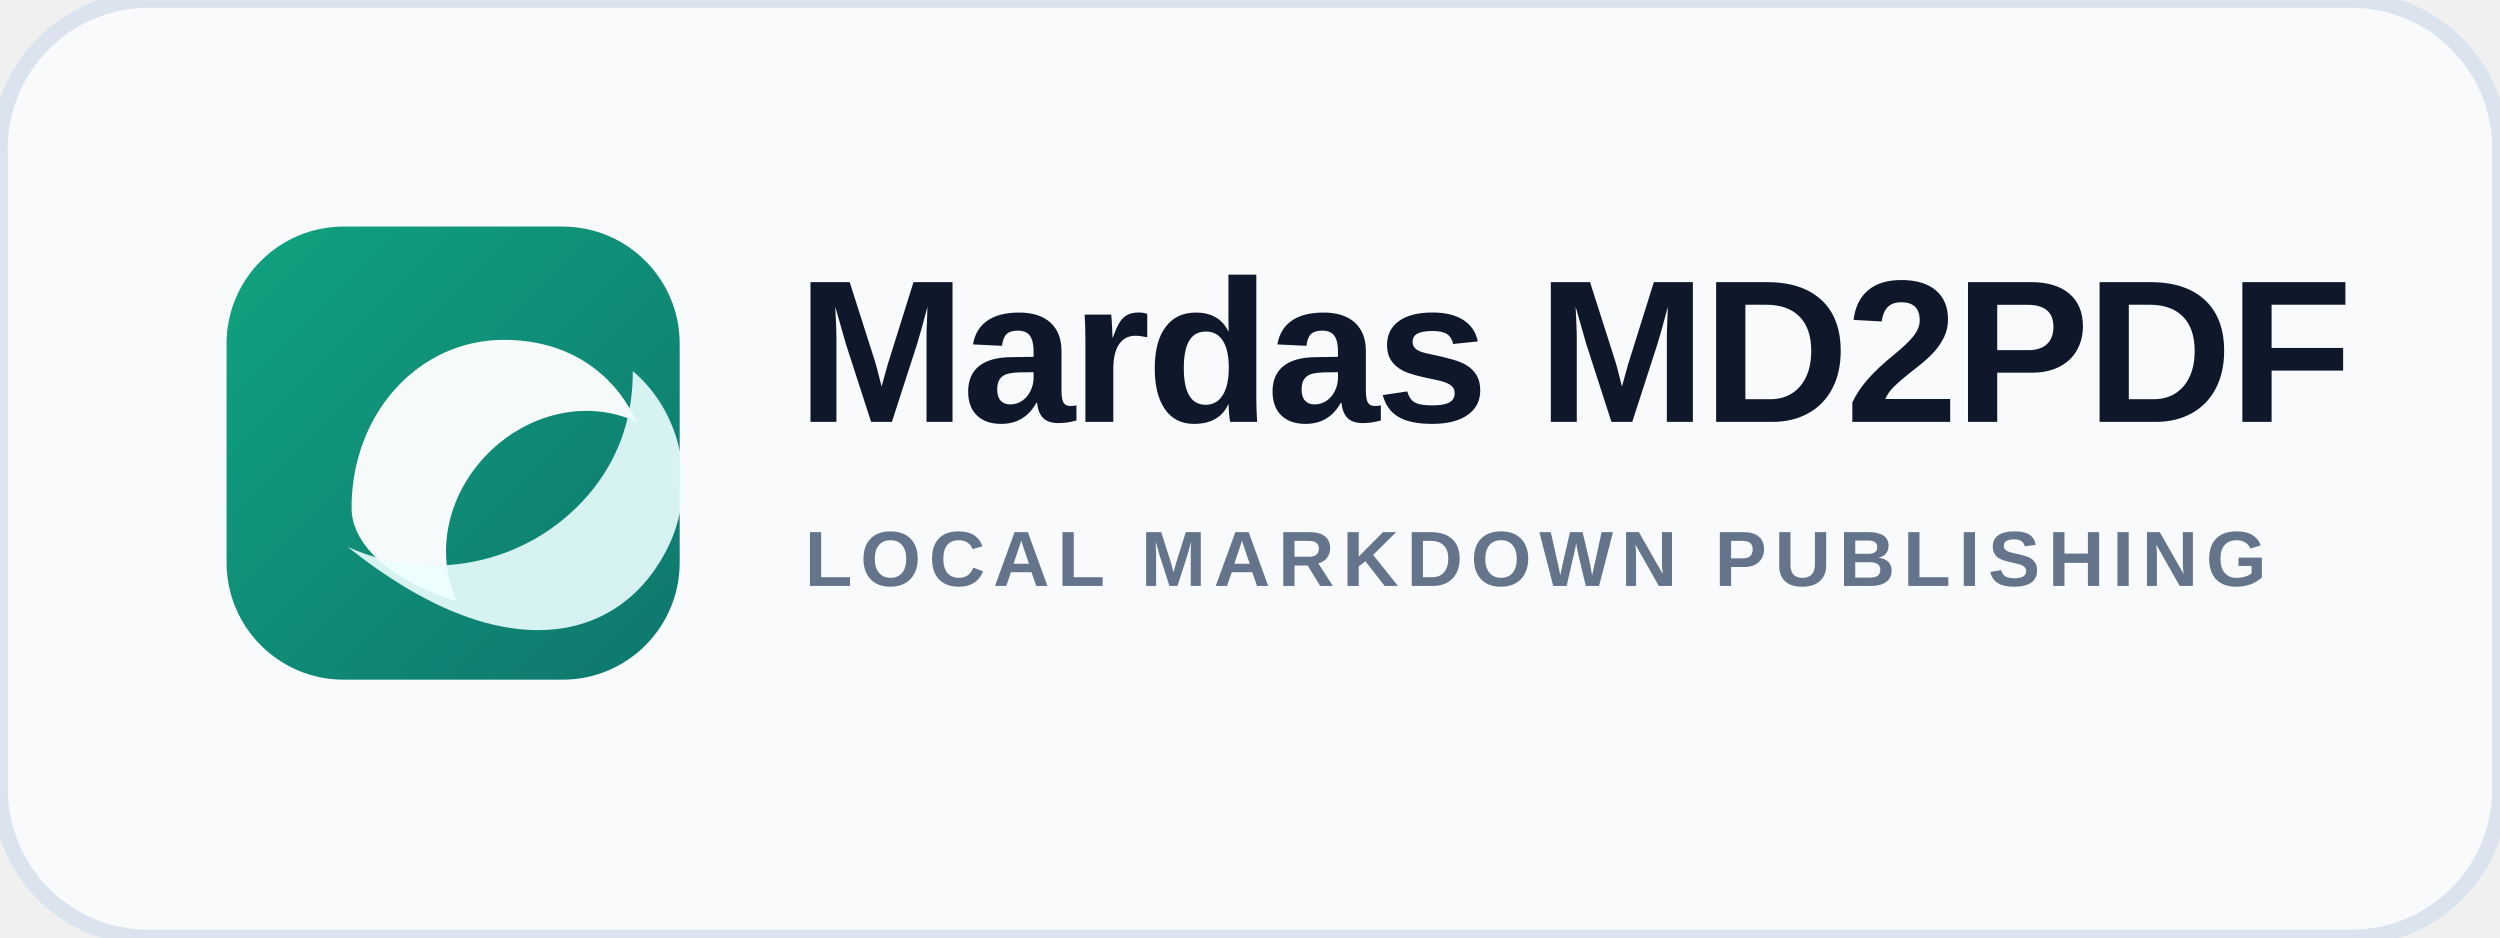
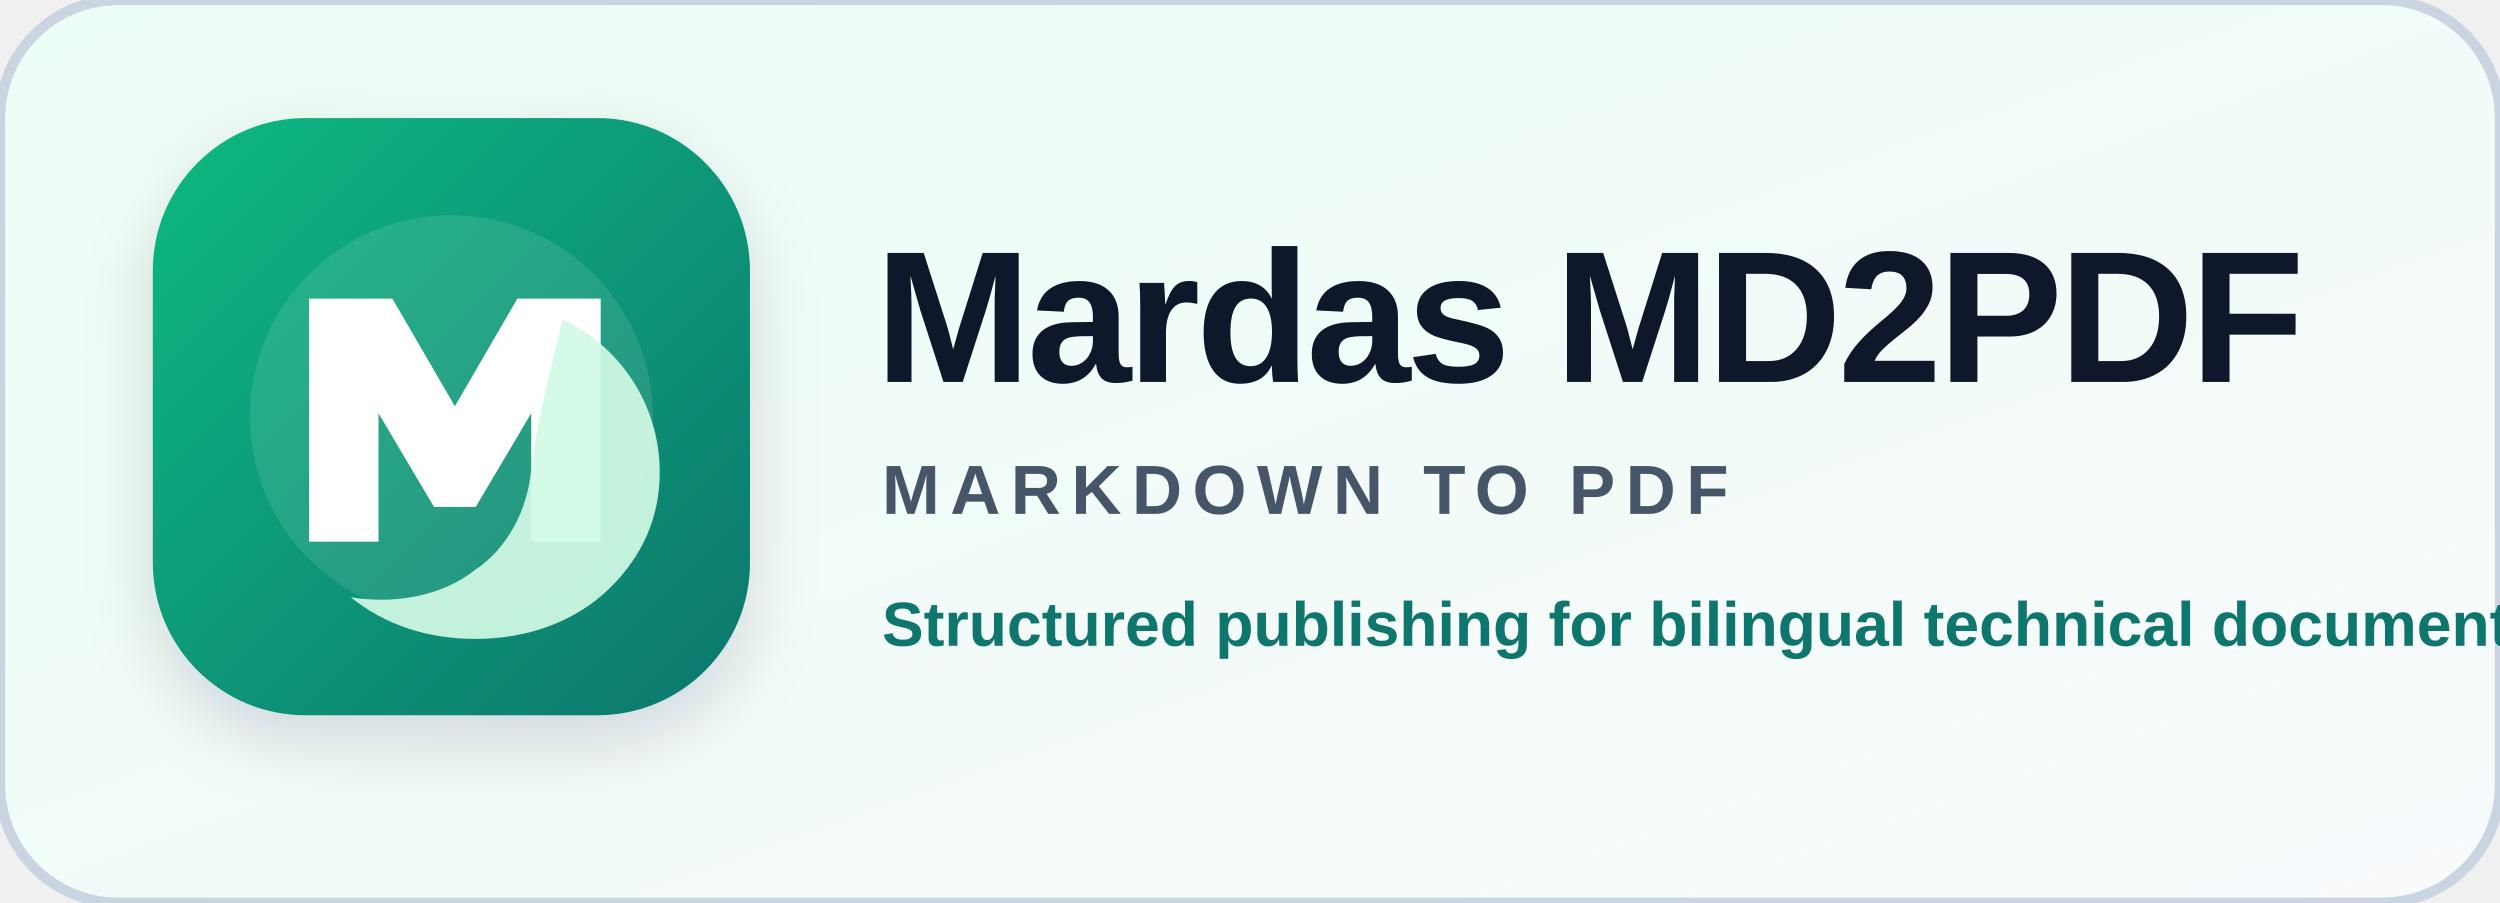
- <svg xmlns="http://www.w3.org/2000/svg" width="640" height="240" viewBox="0 0 640 240" role="img" aria-labelledby="title desc">
+ <svg xmlns="http://www.w3.org/2000/svg" width="720" height="260" viewBox="0 0 720 260" role="img" aria-labelledby="title desc">
  <defs>
-     <linearGradient id="g" x1="0" x2="1" y1="0" y2="1">
-       <stop offset="0" stop-color="#10a37f" />
+     <linearGradient id="bg" x1="0" x2="1" y1="0" y2="1">
+       <stop offset="0" stop-color="#ecfdf5" />
+       <stop offset="1" stop-color="#f8fafc" />
+     </linearGradient>
+     <linearGradient id="mark" x1="0" x2="1" y1="0" y2="1">
+       <stop offset="0" stop-color="#10b981" />
      <stop offset="1" stop-color="#0f766e" />
    </linearGradient>
+     <filter id="shadow" x="-20%" y="-20%" width="140%" height="140%">
+       <feDropShadow dx="0" dy="8" stdDeviation="10" flood-color="#0f172a" flood-opacity="0.14" />
+     </filter>
    <style>
-       .word{font:900 52px Segoe UI,Arial,sans-serif;fill:#0f172a;letter-spacing:-1px}
-       .tag{font:700 20px Segoe UI,Arial,sans-serif;fill:#64748b;letter-spacing:2px}
+       .word{font:900 54px "Segoe UI",Arial,sans-serif;fill:#0f172a;letter-spacing:-1.2px}
+       .tag{font:700 20px "Segoe UI",Arial,sans-serif;fill:#475569;letter-spacing:3px}
+       .meta{font:600 18px "Segoe UI",Arial,sans-serif;fill:#0f766e}
    </style>
  </defs>
-   <rect width="640" height="240" rx="38" fill="#f8fafc" stroke="#dbe3ef" stroke-width="4" />
-   <g transform="translate(58 58)">
-     <rect x="0" y="0" width="116" height="116" rx="30" fill="url(#g)" />
-     <path d="M32 72c0-24 17-43 39-43 16 0 28 8 34 21-13-6-28-2-38 8-10 10-14 25-8 38-16-5-27-14-27-24Z" fill="#fff" opacity=".96" />
-     <path d="M31 82c22 10 48 4 63-15 7-9 10-19 10-30 13 11 17 31 8 47-12 22-41 30-81-2Z" fill="#ecfeff" opacity=".9" />
+   <rect width="720" height="260" rx="34" fill="url(#bg)" stroke="#cbd5e1" stroke-width="3" />
+   <g transform="translate(44 34)" filter="url(#shadow)">
+     <rect x="0" y="0" width="172" height="172" rx="44" fill="url(#mark)" />
+     <circle cx="86" cy="86" r="58" fill="#ffffff" opacity="0.10" />
+     <path d="M45 122V52h24l18 31 18-31h24v70h-20V85l-16 27H81L65 85v37Z" fill="#ffffff" />
+     <path d="M118 58c17 8 28 25 28 44 0 13-5 24-14 33-10 10-24 15-39 15-14 0-26-4-36-12 12 2 26 0 36-8 9-6 15-17 16-29 2-16 6-30 9-43Z" fill="#d1fae5" opacity="0.92" />
  </g>
-   <text x="204" y="108" class="word">Mardas MD2PDF</text>
-   <text x="206" y="150" class="tag">LOCAL MARKDOWN PUBLISHING</text>
+   <text x="252" y="110" class="word">Mardas MD2PDF</text>
+   <text x="254" y="148" class="tag">MARKDOWN TO PDF</text>
+   <text x="254" y="186" class="meta">Structured publishing for bilingual technical documents</text>
</svg>
